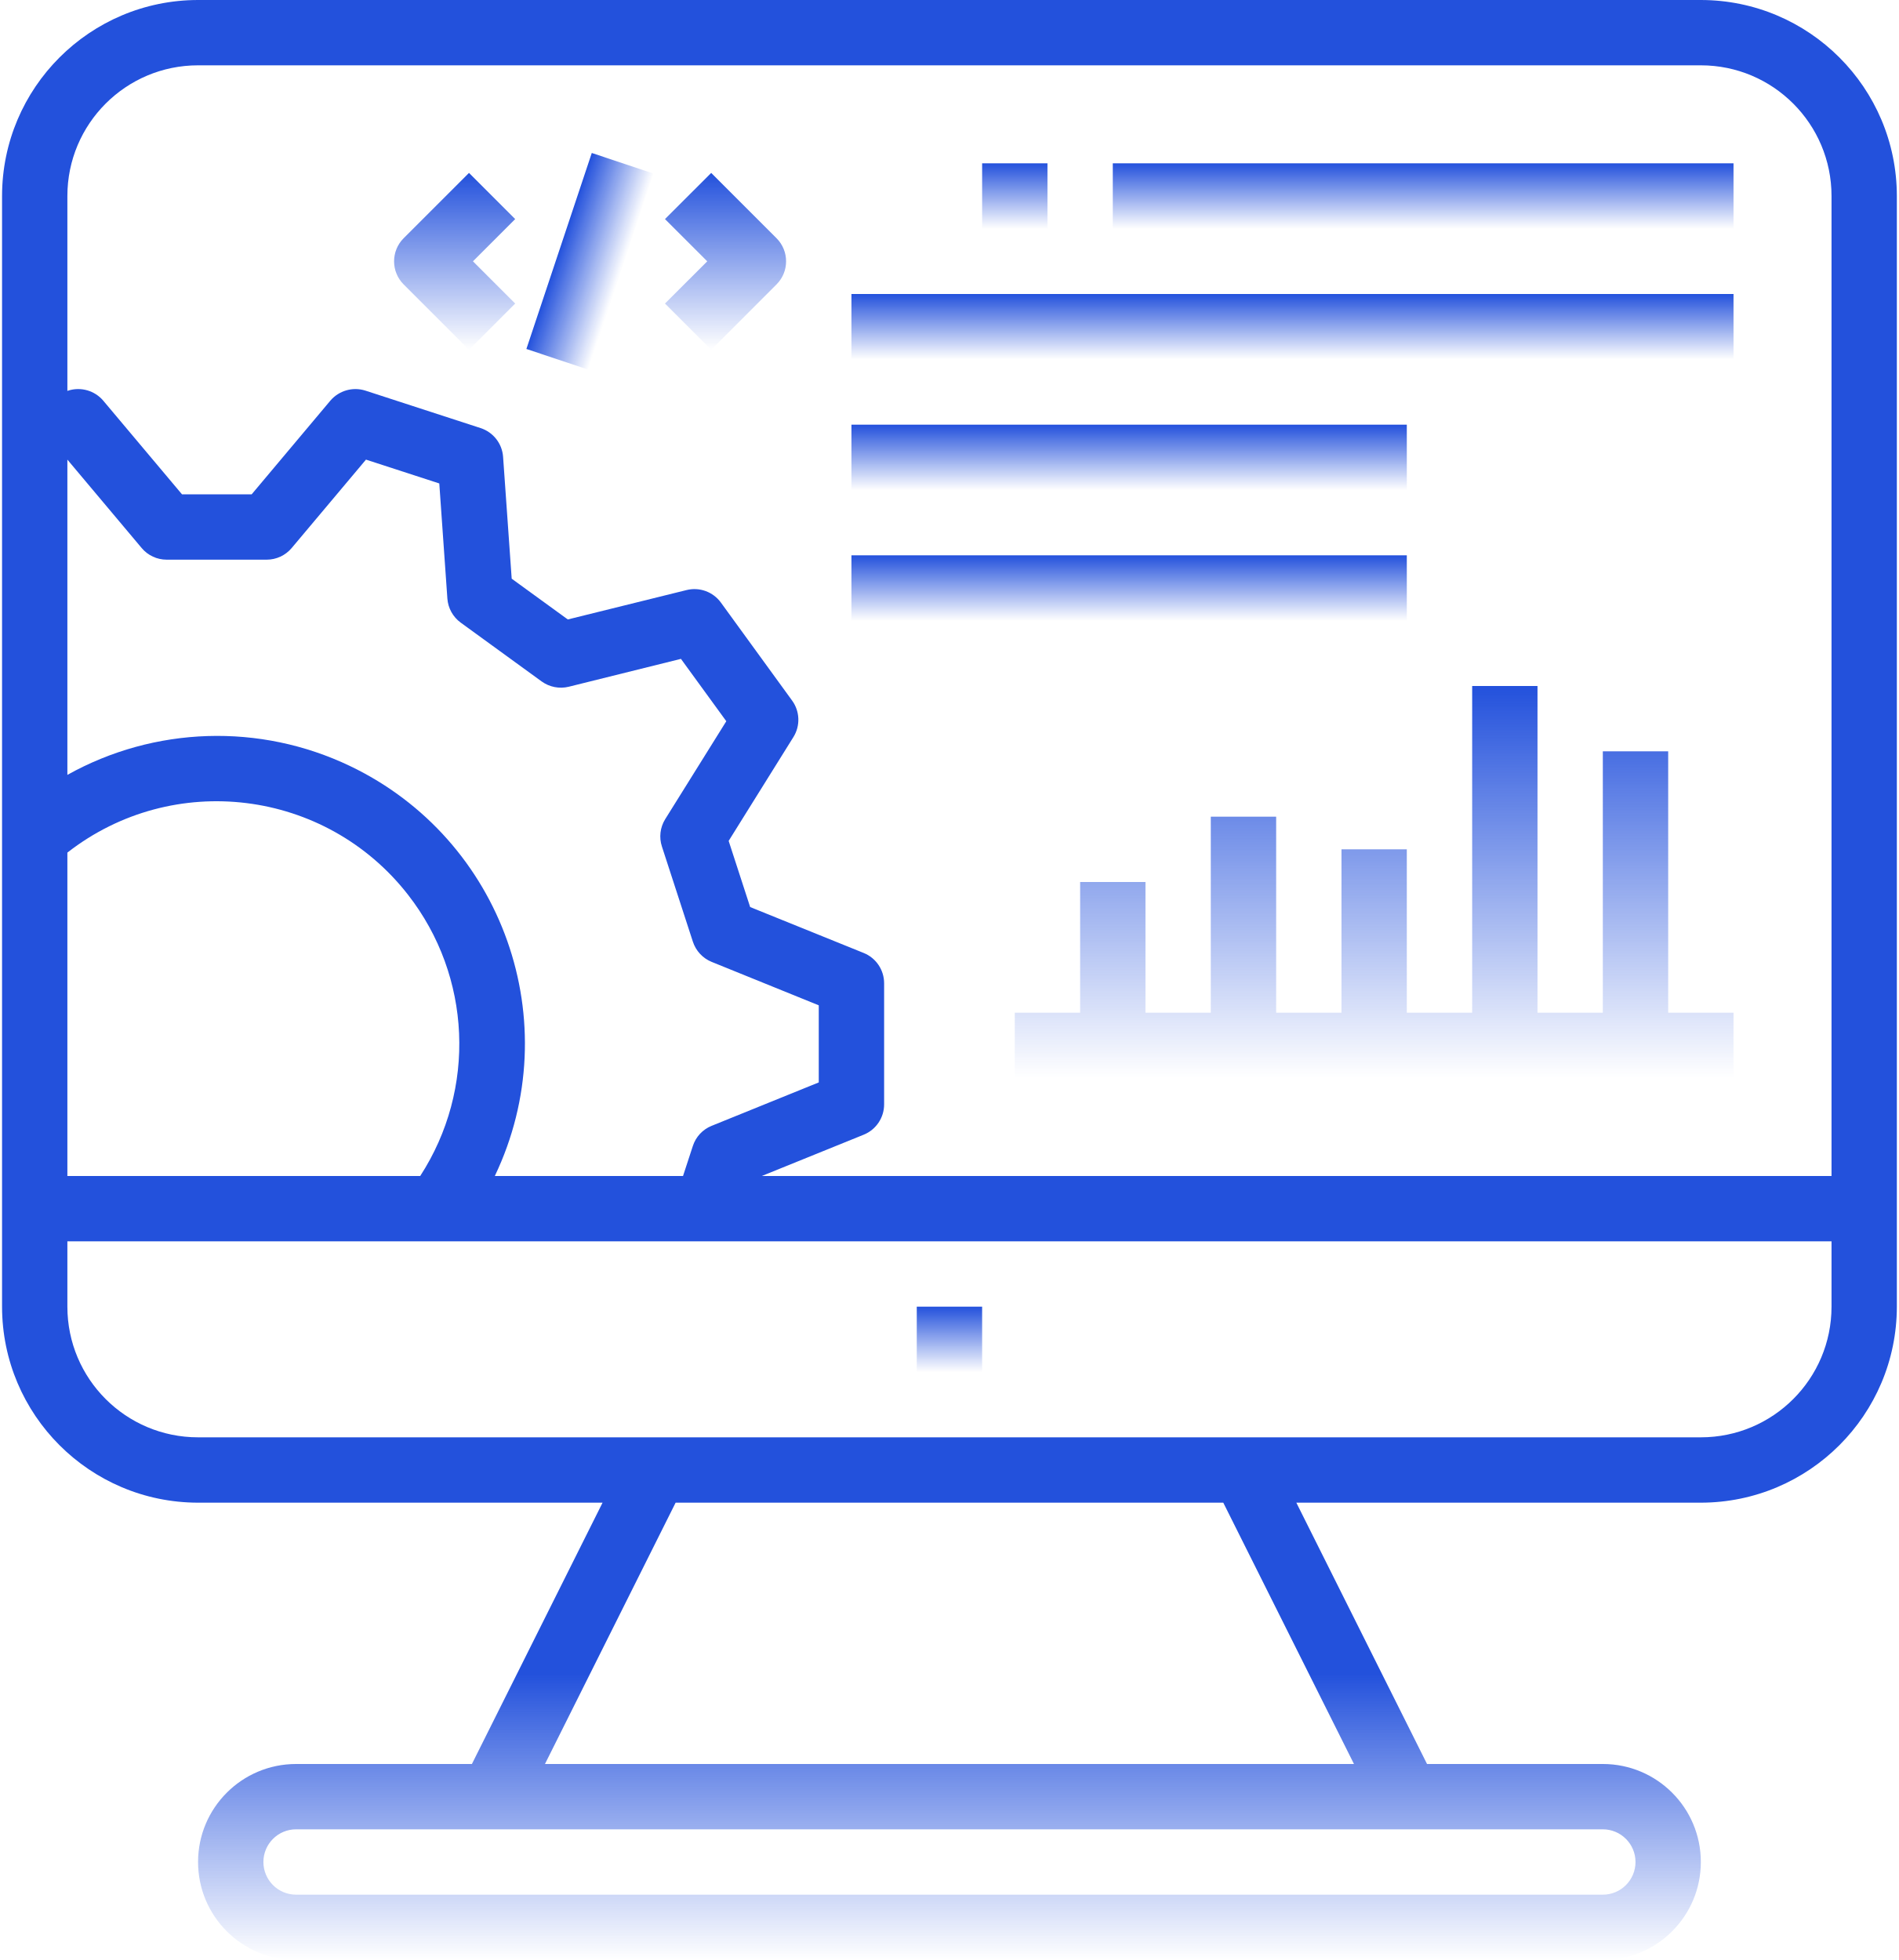
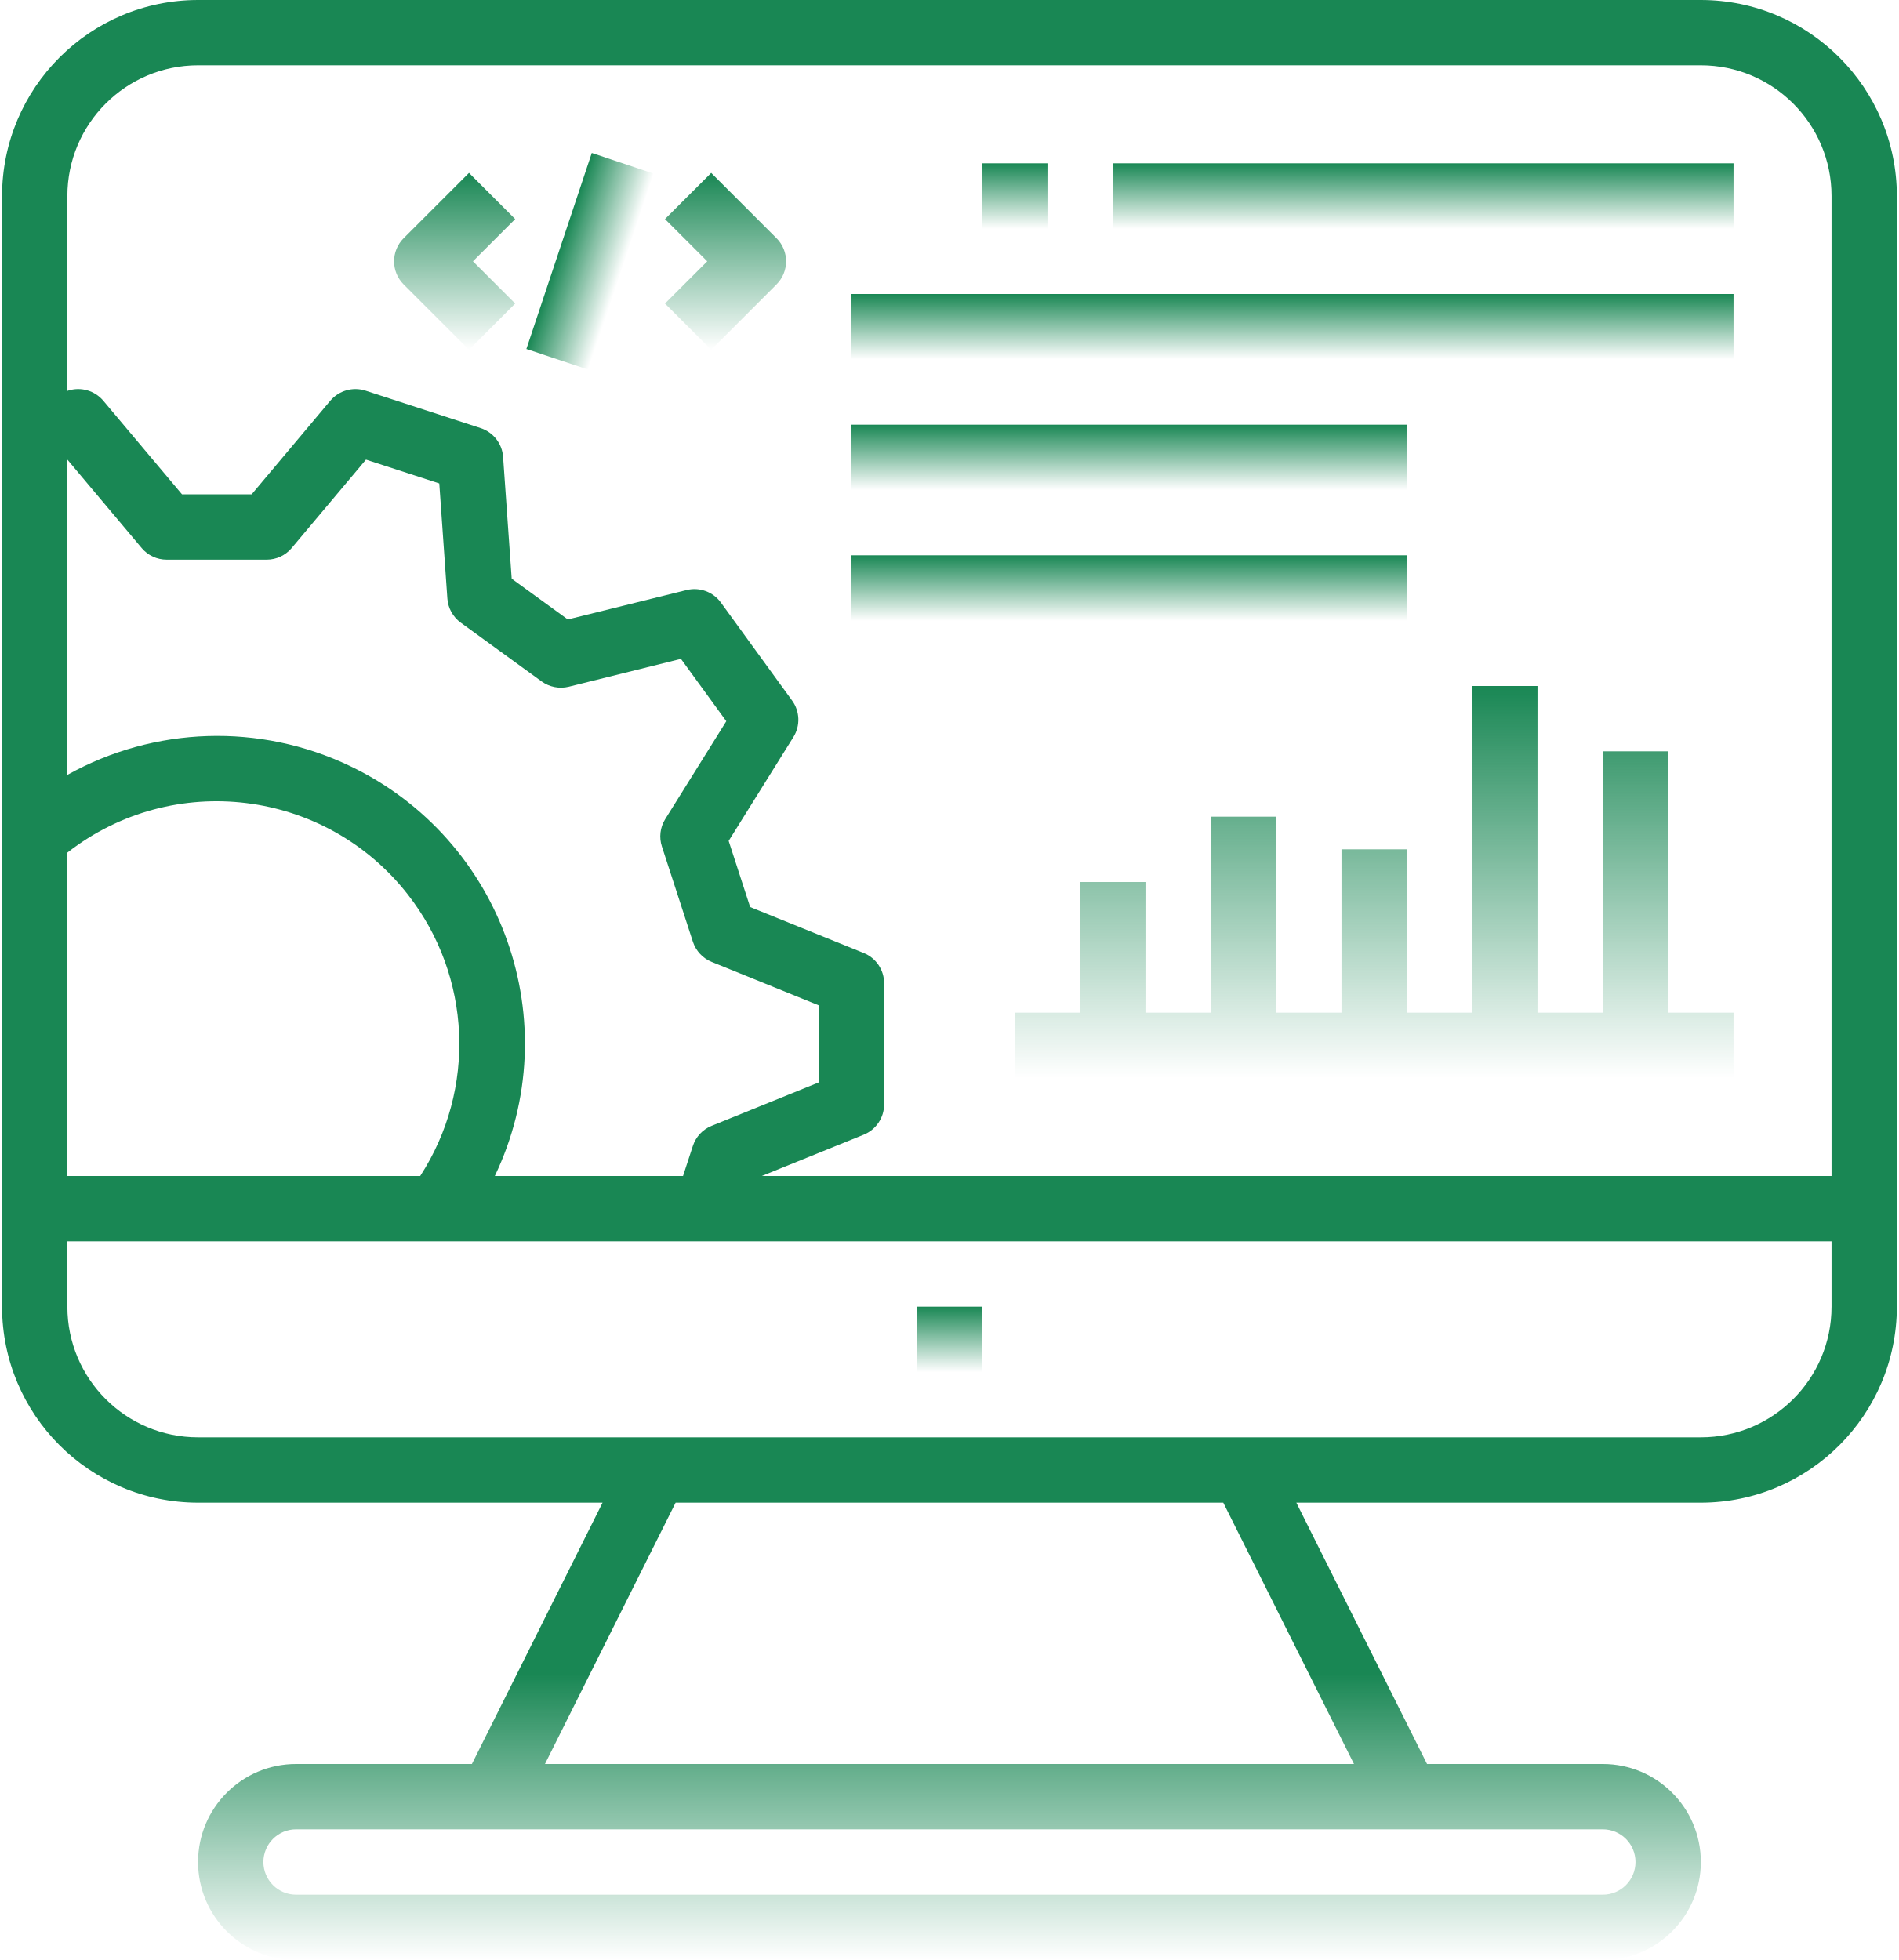
<svg xmlns="http://www.w3.org/2000/svg" width="62" height="64" viewBox="0 0 62 64" fill="none">
  <path d="M56.6 9.6H27.8V11.733H56.6V9.6Z" fill="url(#paint0_linear_0_1)" />
  <path d="M45.933 13.867H27.8V16H45.933V13.867Z" fill="url(#paint1_linear_0_1)" />
  <path d="M45.933 18.133H27.8V20.267H45.933V18.133Z" fill="url(#paint2_linear_0_1)" />
  <path d="M56.6 5.333H36.333V7.467H56.6V5.333Z" fill="url(#paint3_linear_0_1)" />
  <path d="M34.2 5.333H32.067V7.467H34.2V5.333Z" fill="url(#paint4_linear_0_1)" />
  <path d="M32.067 42.667H29.933V44.8H32.067V42.667Z" fill="url(#paint5_linear_0_1)" />
  <path d="M16.821 7.154L15.313 5.646L13.179 7.779C12.763 8.196 12.763 8.871 13.179 9.287L15.313 11.421L16.821 9.912L15.442 8.533L16.821 7.154Z" fill="url(#paint6_linear_0_1)" />
  <path d="M25.354 7.779L23.221 5.646L21.712 7.154L23.092 8.533L21.712 9.912L23.221 11.421L25.354 9.287C25.77 8.871 25.77 8.196 25.354 7.779Z" fill="url(#paint7_linear_0_1)" />
  <path d="M19.322 4.995L17.187 11.395L19.21 12.07L21.345 5.67L19.322 4.995Z" fill="url(#paint8_linear_0_1)" />
  <path d="M54.467 33.067V24.533H52.333V33.067H50.2V22.4H48.067V33.067H45.933V27.733H43.8V33.067H41.667V26.667H39.533V33.067H37.4V28.8H35.267V33.067H33.133V35.2H56.6V33.067H54.467Z" fill="url(#paint9_linear_0_1)" />
  <path d="M55.533 0H6.467C2.933 0.003 0.07 2.867 0.067 6.4V27.334V27.344V39.467V42.667C0.07 46.2 2.933 49.063 6.467 49.067H19.674L15.408 57.6H9.667C7.899 57.6 6.467 59.033 6.467 60.8C6.467 62.567 7.899 64 9.667 64H52.333C54.101 64 55.533 62.567 55.533 60.8C55.533 59.033 54.101 57.6 52.333 57.6H46.593L42.326 49.067H55.533C59.066 49.063 61.93 46.2 61.933 42.667V6.4C61.93 2.867 59.066 0.003 55.533 0ZM2.2 15.008L4.625 17.894C4.827 18.136 5.126 18.275 5.442 18.275H8.707C9.022 18.275 9.321 18.136 9.524 17.894L11.949 15.008L14.343 15.786L14.607 19.544C14.629 19.858 14.789 20.146 15.044 20.332L17.686 22.252C17.942 22.436 18.265 22.499 18.571 22.424L22.233 21.514L23.714 23.55L21.718 26.75C21.552 27.018 21.514 27.346 21.613 27.645L22.623 30.75C22.721 31.049 22.945 31.291 23.237 31.409L26.733 32.827V35.344L23.235 36.762C22.942 36.88 22.718 37.121 22.621 37.422L22.301 38.4H16.156C18.547 33.395 16.427 27.4 11.422 25.01C8.483 23.606 5.045 23.715 2.2 25.302V15.008ZM2.2 27.84C5.65 25.148 10.629 25.763 13.32 29.214C15.399 31.877 15.559 35.566 13.72 38.4H2.2V27.84ZM52.333 59.733C52.922 59.733 53.4 60.211 53.4 60.8C53.4 61.389 52.922 61.867 52.333 61.867H9.667C9.078 61.867 8.6 61.389 8.6 60.8C8.6 60.211 9.078 59.733 9.667 59.733H52.333ZM44.208 57.6H17.793L22.059 49.067H39.941L44.208 57.6ZM59.8 42.667C59.8 45.023 57.89 46.933 55.533 46.933H6.467C4.11 46.933 2.2 45.023 2.2 42.667V40.533H14.277H14.286H59.8V42.667ZM59.8 38.4H24.872L28.201 37.051C28.603 36.888 28.866 36.497 28.867 36.063V32.107C28.867 31.672 28.604 31.281 28.201 31.118L24.493 29.618L23.791 27.458L25.906 24.066C26.135 23.698 26.118 23.227 25.863 22.876L23.538 19.676C23.282 19.324 22.839 19.163 22.418 19.267L18.539 20.227L16.707 18.896L16.426 14.917C16.396 14.484 16.105 14.112 15.691 13.978L11.931 12.755C11.518 12.623 11.065 12.754 10.784 13.085L8.217 16.141H5.942L3.373 13.085C3.093 12.753 2.64 12.623 2.226 12.755L2.2 12.765V6.4C2.2 4.044 4.11 2.133 6.467 2.133H55.533C57.89 2.133 59.8 4.044 59.8 6.4V38.4Z" fill="url(#paint10_linear_0_1)" />
  <defs>
    <linearGradient id="paint0_linear_0_1" x1="42.2" y1="9.6" x2="42.2" y2="11.733" gradientUnits="userSpaceOnUse">
-       <stop stop-color="#2351DC" />
-       <stop offset="1" stop-color="#2351DC" stop-opacity="0" />
+       <stop stop-color="#198754" />
+       <stop offset="1" stop-color="#198754" stop-opacity="0" />
    </linearGradient>
    <linearGradient id="paint1_linear_0_1" x1="36.867" y1="13.867" x2="36.867" y2="16" gradientUnits="userSpaceOnUse">
-       <stop stop-color="#2351DC" />
-       <stop offset="1" stop-color="#2351DC" stop-opacity="0" />
+       <stop stop-color="#198754" />
+       <stop offset="1" stop-color="#198754" stop-opacity="0" />
    </linearGradient>
    <linearGradient id="paint2_linear_0_1" x1="36.867" y1="18.133" x2="36.867" y2="20.267" gradientUnits="userSpaceOnUse">
-       <stop stop-color="#2351DC" />
-       <stop offset="1" stop-color="#2351DC" stop-opacity="0" />
+       <stop stop-color="#198754" />
+       <stop offset="1" stop-color="#198754" stop-opacity="0" />
    </linearGradient>
    <linearGradient id="paint3_linear_0_1" x1="46.467" y1="5.333" x2="46.467" y2="7.467" gradientUnits="userSpaceOnUse">
-       <stop stop-color="#2351DC" />
-       <stop offset="1" stop-color="#2351DC" stop-opacity="0" />
+       <stop stop-color="#198754" />
+       <stop offset="1" stop-color="#198754" stop-opacity="0" />
    </linearGradient>
    <linearGradient id="paint4_linear_0_1" x1="33.133" y1="5.333" x2="33.133" y2="7.467" gradientUnits="userSpaceOnUse">
-       <stop stop-color="#2351DC" />
-       <stop offset="1" stop-color="#2351DC" stop-opacity="0" />
+       <stop stop-color="#198754" />
+       <stop offset="1" stop-color="#198754" stop-opacity="0" />
    </linearGradient>
    <linearGradient id="paint5_linear_0_1" x1="31" y1="42.667" x2="31" y2="44.8" gradientUnits="userSpaceOnUse">
-       <stop stop-color="#2351DC" />
-       <stop offset="1" stop-color="#2351DC" stop-opacity="0" />
+       <stop stop-color="#198754" />
+       <stop offset="1" stop-color="#198754" stop-opacity="0" />
    </linearGradient>
    <linearGradient id="paint6_linear_0_1" x1="14.844" y1="5.646" x2="14.844" y2="11.421" gradientUnits="userSpaceOnUse">
-       <stop stop-color="#2351DC" />
-       <stop offset="1" stop-color="#2351DC" stop-opacity="0" />
+       <stop stop-color="#198754" />
+       <stop offset="1" stop-color="#198754" stop-opacity="0" />
    </linearGradient>
    <linearGradient id="paint7_linear_0_1" x1="23.689" y1="5.646" x2="23.689" y2="11.421" gradientUnits="userSpaceOnUse">
-       <stop stop-color="#2351DC" />
-       <stop offset="1" stop-color="#2351DC" stop-opacity="0" />
+       <stop stop-color="#198754" />
+       <stop offset="1" stop-color="#198754" stop-opacity="0" />
    </linearGradient>
    <linearGradient id="paint8_linear_0_1" x1="18.255" y1="8.195" x2="20.277" y2="8.87" gradientUnits="userSpaceOnUse">
-       <stop stop-color="#2351DC" />
-       <stop offset="1" stop-color="#2351DC" stop-opacity="0" />
+       <stop stop-color="#198754" />
+       <stop offset="1" stop-color="#198754" stop-opacity="0" />
    </linearGradient>
    <linearGradient id="paint9_linear_0_1" x1="44.867" y1="22.4" x2="44.867" y2="35.2" gradientUnits="userSpaceOnUse">
-       <stop stop-color="#2351DC" />
-       <stop offset="1" stop-color="#2351DC" stop-opacity="0" />
+       <stop stop-color="#198754" />
+       <stop offset="1" stop-color="#198754" stop-opacity="0" />
    </linearGradient>
    <linearGradient id="paint10_linear_0_1" x1="31" y1="0" x2="31" y2="64" gradientUnits="userSpaceOnUse">
-       <stop offset="0.854" stop-color="#2351DC" />
-       <stop offset="1" stop-color="#2351DC" stop-opacity="0" />
+       <stop offset="0.854" stop-color="#198754" />
+       <stop offset="1" stop-color="#198754" stop-opacity="0" />
    </linearGradient>
  </defs>
</svg>
